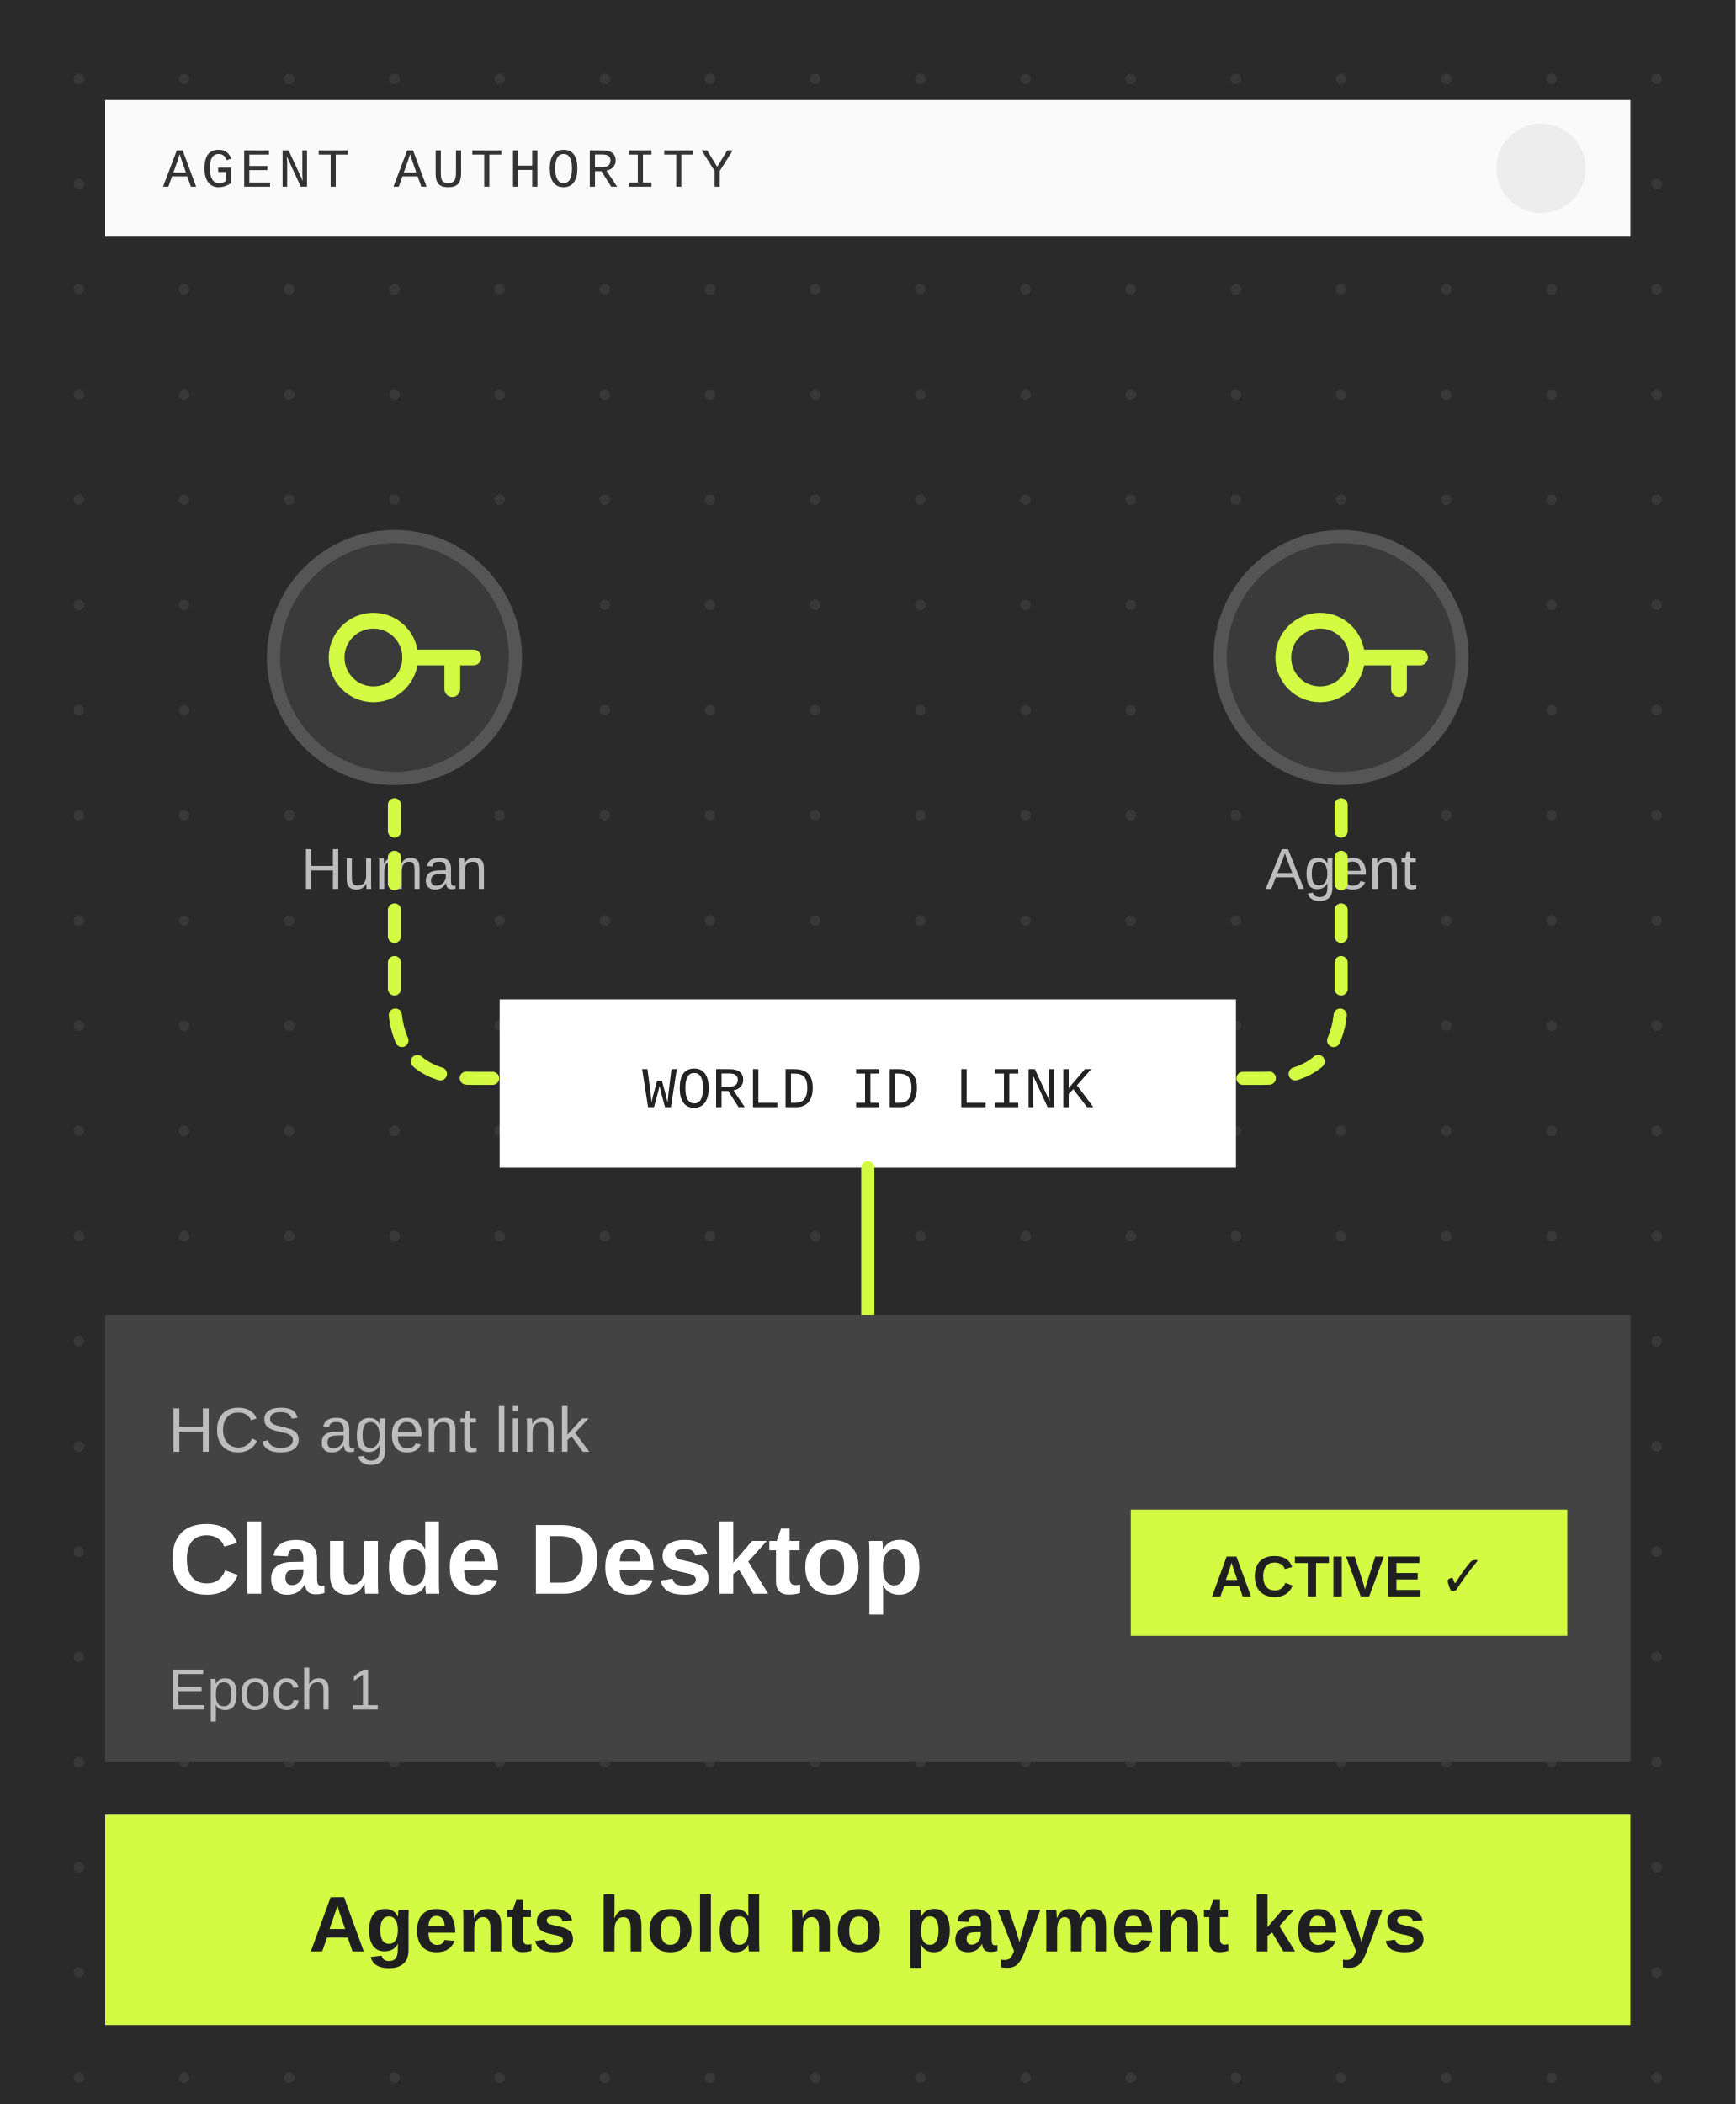
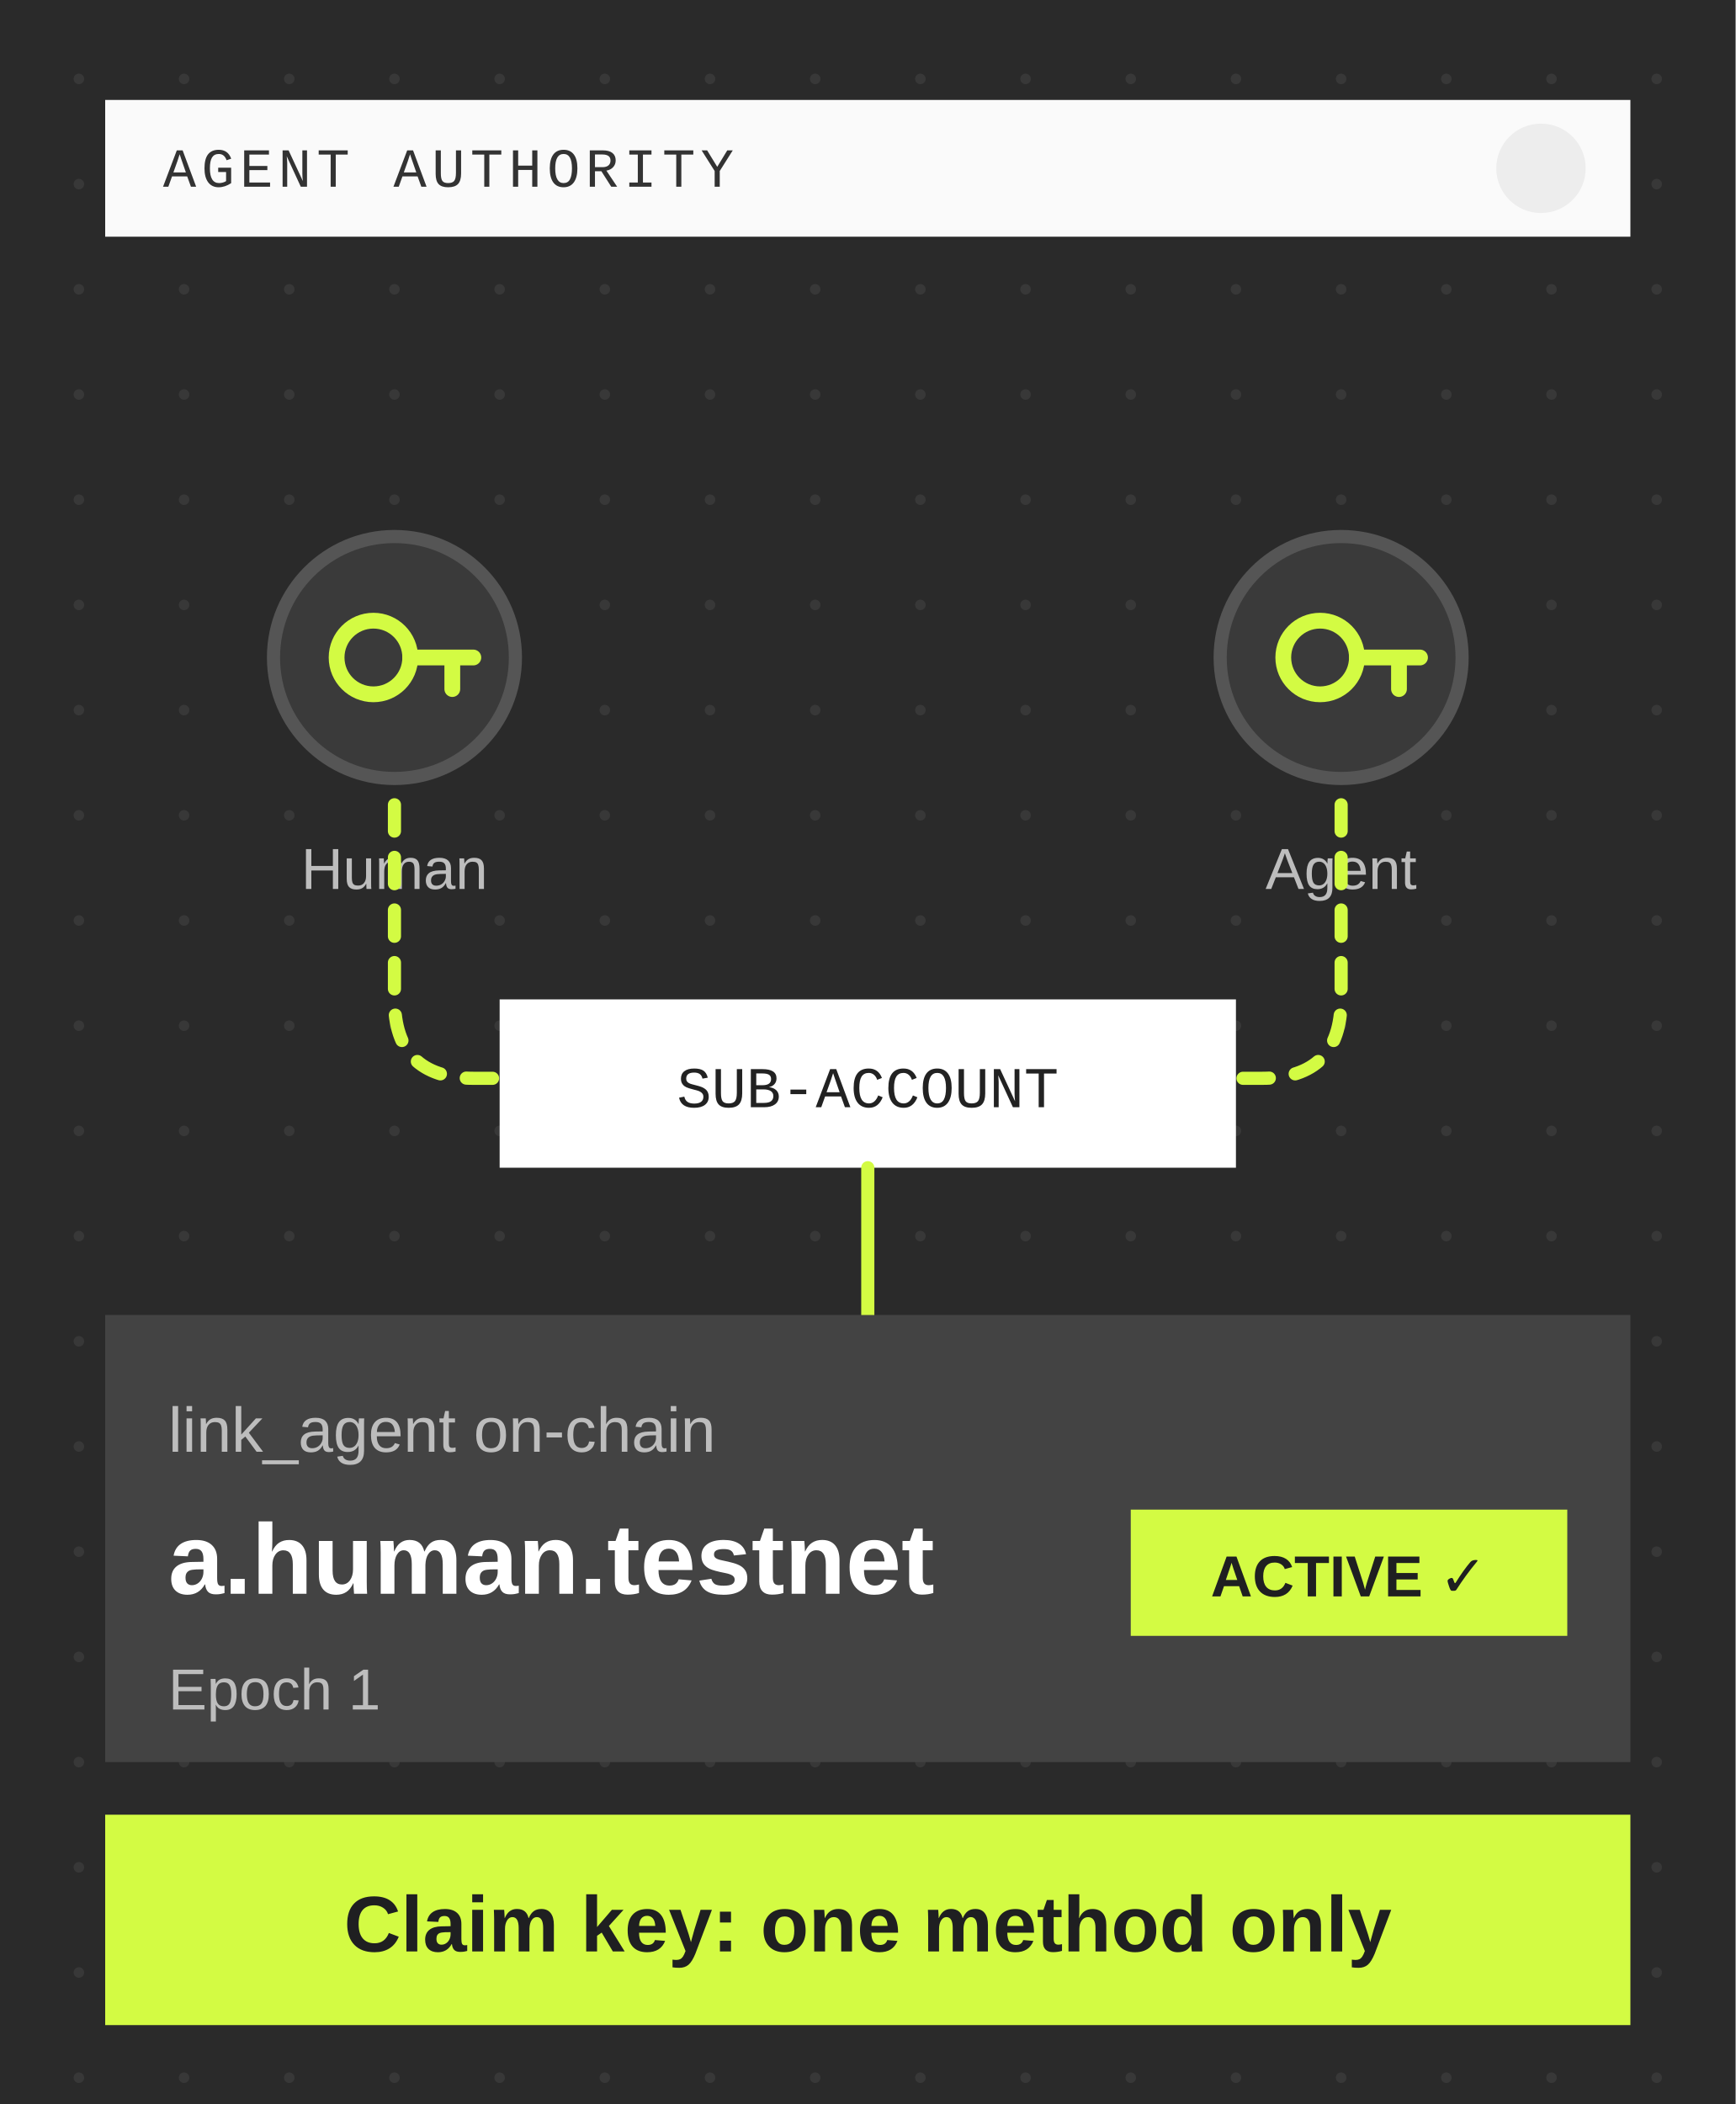
<svg xmlns="http://www.w3.org/2000/svg" width="660" height="800" viewBox="0 0 660 800" fill="none">
  <rect width="660" height="800" fill="#2A2A2A" />
  <circle cx="30" cy="30" r="2" fill="#fff" fill-opacity=".07" />
  <circle cx="30" cy="70" r="2" fill="#fff" fill-opacity=".07" />
  <circle cx="30" cy="110" r="2" fill="#fff" fill-opacity=".07" />
  <circle cx="30" cy="150" r="2" fill="#fff" fill-opacity=".07" />
  <circle cx="30" cy="190" r="2" fill="#fff" fill-opacity=".07" />
  <circle cx="30" cy="230" r="2" fill="#fff" fill-opacity=".07" />
  <circle cx="30" cy="270" r="2" fill="#fff" fill-opacity=".07" />
  <circle cx="30" cy="310" r="2" fill="#fff" fill-opacity=".07" />
  <circle cx="30" cy="350" r="2" fill="#fff" fill-opacity=".07" />
  <circle cx="30" cy="390" r="2" fill="#fff" fill-opacity=".07" />
  <circle cx="30" cy="430" r="2" fill="#fff" fill-opacity=".07" />
  <circle cx="30" cy="470" r="2" fill="#fff" fill-opacity=".07" />
  <circle cx="30" cy="510" r="2" fill="#fff" fill-opacity=".07" />
  <circle cx="30" cy="550" r="2" fill="#fff" fill-opacity=".07" />
  <circle cx="30" cy="590" r="2" fill="#fff" fill-opacity=".07" />
  <circle cx="30" cy="630" r="2" fill="#fff" fill-opacity=".07" />
  <circle cx="30" cy="670" r="2" fill="#fff" fill-opacity=".07" />
  <circle cx="30" cy="710" r="2" fill="#fff" fill-opacity=".07" />
  <circle cx="30" cy="750" r="2" fill="#fff" fill-opacity=".07" />
  <circle cx="30" cy="790" r="2" fill="#fff" fill-opacity=".07" />
  <circle cx="70" cy="30" r="2" fill="#fff" fill-opacity=".07" />
  <circle cx="70" cy="70" r="2" fill="#fff" fill-opacity=".07" />
  <circle cx="70" cy="110" r="2" fill="#fff" fill-opacity=".07" />
  <circle cx="70" cy="150" r="2" fill="#fff" fill-opacity=".07" />
  <circle cx="70" cy="190" r="2" fill="#fff" fill-opacity=".07" />
  <circle cx="70" cy="230" r="2" fill="#fff" fill-opacity=".07" />
  <circle cx="70" cy="270" r="2" fill="#fff" fill-opacity=".07" />
  <circle cx="70" cy="310" r="2" fill="#fff" fill-opacity=".07" />
  <circle cx="70" cy="350" r="2" fill="#fff" fill-opacity=".07" />
  <circle cx="70" cy="390" r="2" fill="#fff" fill-opacity=".07" />
  <circle cx="70" cy="430" r="2" fill="#fff" fill-opacity=".07" />
  <circle cx="70" cy="470" r="2" fill="#fff" fill-opacity=".07" />
  <circle cx="70" cy="510" r="2" fill="#fff" fill-opacity=".07" />
  <circle cx="70" cy="550" r="2" fill="#fff" fill-opacity=".07" />
  <circle cx="70" cy="590" r="2" fill="#fff" fill-opacity=".07" />
  <circle cx="70" cy="630" r="2" fill="#fff" fill-opacity=".07" />
  <circle cx="70" cy="670" r="2" fill="#fff" fill-opacity=".07" />
  <circle cx="70" cy="710" r="2" fill="#fff" fill-opacity=".07" />
  <circle cx="70" cy="750" r="2" fill="#fff" fill-opacity=".07" />
  <circle cx="70" cy="790" r="2" fill="#fff" fill-opacity=".07" />
  <circle cx="110" cy="30" r="2" fill="#fff" fill-opacity=".07" />
  <circle cx="110" cy="70" r="2" fill="#fff" fill-opacity=".07" />
  <circle cx="110" cy="110" r="2" fill="#fff" fill-opacity=".07" />
  <circle cx="110" cy="150" r="2" fill="#fff" fill-opacity=".07" />
  <circle cx="110" cy="190" r="2" fill="#fff" fill-opacity=".07" />
  <circle cx="110" cy="230" r="2" fill="#fff" fill-opacity=".07" />
  <circle cx="110" cy="270" r="2" fill="#fff" fill-opacity=".07" />
  <circle cx="110" cy="310" r="2" fill="#fff" fill-opacity=".07" />
  <circle cx="110" cy="350" r="2" fill="#fff" fill-opacity=".07" />
  <circle cx="110" cy="390" r="2" fill="#fff" fill-opacity=".07" />
  <circle cx="110" cy="430" r="2" fill="#fff" fill-opacity=".07" />
  <circle cx="110" cy="470" r="2" fill="#fff" fill-opacity=".07" />
  <circle cx="110" cy="510" r="2" fill="#fff" fill-opacity=".07" />
  <circle cx="110" cy="550" r="2" fill="#fff" fill-opacity=".07" />
  <circle cx="110" cy="590" r="2" fill="#fff" fill-opacity=".07" />
  <circle cx="110" cy="630" r="2" fill="#fff" fill-opacity=".07" />
  <circle cx="110" cy="670" r="2" fill="#fff" fill-opacity=".07" />
  <circle cx="110" cy="710" r="2" fill="#fff" fill-opacity=".07" />
  <circle cx="110" cy="750" r="2" fill="#fff" fill-opacity=".07" />
  <circle cx="110" cy="790" r="2" fill="#fff" fill-opacity=".07" />
  <circle cx="150" cy="30" r="2" fill="#fff" fill-opacity=".07" />
  <circle cx="150" cy="70" r="2" fill="#fff" fill-opacity=".07" />
  <circle cx="150" cy="110" r="2" fill="#fff" fill-opacity=".07" />
  <circle cx="150" cy="150" r="2" fill="#fff" fill-opacity=".07" />
  <circle cx="150" cy="190" r="2" fill="#fff" fill-opacity=".07" />
  <circle cx="150" cy="230" r="2" fill="#fff" fill-opacity=".07" />
  <circle cx="150" cy="270" r="2" fill="#fff" fill-opacity=".07" />
  <circle cx="150" cy="310" r="2" fill="#fff" fill-opacity=".07" />
  <circle cx="150" cy="350" r="2" fill="#fff" fill-opacity=".07" />
  <circle cx="150" cy="390" r="2" fill="#fff" fill-opacity=".07" />
  <circle cx="150" cy="430" r="2" fill="#fff" fill-opacity=".07" />
  <circle cx="150" cy="470" r="2" fill="#fff" fill-opacity=".07" />
  <circle cx="150" cy="510" r="2" fill="#fff" fill-opacity=".07" />
  <circle cx="150" cy="550" r="2" fill="#fff" fill-opacity=".07" />
  <circle cx="150" cy="590" r="2" fill="#fff" fill-opacity=".07" />
  <circle cx="150" cy="630" r="2" fill="#fff" fill-opacity=".07" />
  <circle cx="150" cy="670" r="2" fill="#fff" fill-opacity=".07" />
  <circle cx="150" cy="710" r="2" fill="#fff" fill-opacity=".07" />
  <circle cx="150" cy="750" r="2" fill="#fff" fill-opacity=".07" />
  <circle cx="150" cy="790" r="2" fill="#fff" fill-opacity=".07" />
  <circle cx="190" cy="30" r="2" fill="#fff" fill-opacity=".07" />
  <circle cx="190" cy="70" r="2" fill="#fff" fill-opacity=".07" />
  <circle cx="190" cy="110" r="2" fill="#fff" fill-opacity=".07" />
  <circle cx="190" cy="150" r="2" fill="#fff" fill-opacity=".07" />
  <circle cx="190" cy="190" r="2" fill="#fff" fill-opacity=".07" />
  <circle cx="190" cy="230" r="2" fill="#fff" fill-opacity=".07" />
  <circle cx="190" cy="270" r="2" fill="#fff" fill-opacity=".07" />
  <circle cx="190" cy="310" r="2" fill="#fff" fill-opacity=".07" />
  <circle cx="190" cy="350" r="2" fill="#fff" fill-opacity=".07" />
  <circle cx="190" cy="390" r="2" fill="#fff" fill-opacity=".07" />
  <circle cx="190" cy="430" r="2" fill="#fff" fill-opacity=".07" />
  <circle cx="190" cy="470" r="2" fill="#fff" fill-opacity=".07" />
  <circle cx="190" cy="510" r="2" fill="#fff" fill-opacity=".07" />
  <circle cx="190" cy="550" r="2" fill="#fff" fill-opacity=".07" />
  <circle cx="190" cy="590" r="2" fill="#fff" fill-opacity=".07" />
  <circle cx="190" cy="630" r="2" fill="#fff" fill-opacity=".07" />
  <circle cx="190" cy="670" r="2" fill="#fff" fill-opacity=".07" />
  <circle cx="190" cy="710" r="2" fill="#fff" fill-opacity=".07" />
  <circle cx="190" cy="750" r="2" fill="#fff" fill-opacity=".07" />
  <circle cx="190" cy="790" r="2" fill="#fff" fill-opacity=".07" />
  <circle cx="230" cy="30" r="2" fill="#fff" fill-opacity=".07" />
  <circle cx="230" cy="70" r="2" fill="#fff" fill-opacity=".07" />
  <circle cx="230" cy="110" r="2" fill="#fff" fill-opacity=".07" />
  <circle cx="230" cy="150" r="2" fill="#fff" fill-opacity=".07" />
  <circle cx="230" cy="190" r="2" fill="#fff" fill-opacity=".07" />
  <circle cx="230" cy="230" r="2" fill="#fff" fill-opacity=".07" />
  <circle cx="230" cy="270" r="2" fill="#fff" fill-opacity=".07" />
  <circle cx="230" cy="310" r="2" fill="#fff" fill-opacity=".07" />
  <circle cx="230" cy="350" r="2" fill="#fff" fill-opacity=".07" />
  <circle cx="230" cy="390" r="2" fill="#fff" fill-opacity=".07" />
  <circle cx="230" cy="430" r="2" fill="#fff" fill-opacity=".07" />
  <circle cx="230" cy="470" r="2" fill="#fff" fill-opacity=".07" />
  <circle cx="230" cy="510" r="2" fill="#fff" fill-opacity=".07" />
  <circle cx="230" cy="550" r="2" fill="#fff" fill-opacity=".07" />
  <circle cx="230" cy="590" r="2" fill="#fff" fill-opacity=".07" />
  <circle cx="230" cy="630" r="2" fill="#fff" fill-opacity=".07" />
  <circle cx="230" cy="670" r="2" fill="#fff" fill-opacity=".07" />
  <circle cx="230" cy="710" r="2" fill="#fff" fill-opacity=".07" />
  <circle cx="230" cy="750" r="2" fill="#fff" fill-opacity=".07" />
  <circle cx="230" cy="790" r="2" fill="#fff" fill-opacity=".07" />
  <circle cx="270" cy="30" r="2" fill="#fff" fill-opacity=".07" />
  <circle cx="270" cy="70" r="2" fill="#fff" fill-opacity=".07" />
  <circle cx="270" cy="110" r="2" fill="#fff" fill-opacity=".07" />
  <circle cx="270" cy="150" r="2" fill="#fff" fill-opacity=".07" />
  <circle cx="270" cy="190" r="2" fill="#fff" fill-opacity=".07" />
  <circle cx="270" cy="230" r="2" fill="#fff" fill-opacity=".07" />
  <circle cx="270" cy="270" r="2" fill="#fff" fill-opacity=".07" />
  <circle cx="270" cy="310" r="2" fill="#fff" fill-opacity=".07" />
  <circle cx="270" cy="350" r="2" fill="#fff" fill-opacity=".07" />
  <circle cx="270" cy="390" r="2" fill="#fff" fill-opacity=".07" />
  <circle cx="270" cy="430" r="2" fill="#fff" fill-opacity=".07" />
  <circle cx="270" cy="470" r="2" fill="#fff" fill-opacity=".07" />
  <circle cx="270" cy="510" r="2" fill="#fff" fill-opacity=".07" />
  <circle cx="270" cy="550" r="2" fill="#fff" fill-opacity=".07" />
  <circle cx="270" cy="590" r="2" fill="#fff" fill-opacity=".07" />
  <circle cx="270" cy="630" r="2" fill="#fff" fill-opacity=".07" />
  <circle cx="270" cy="670" r="2" fill="#fff" fill-opacity=".07" />
  <circle cx="270" cy="710" r="2" fill="#fff" fill-opacity=".07" />
  <circle cx="270" cy="750" r="2" fill="#fff" fill-opacity=".07" />
  <circle cx="270" cy="790" r="2" fill="#fff" fill-opacity=".07" />
  <circle cx="310" cy="30" r="2" fill="#fff" fill-opacity=".07" />
  <circle cx="310" cy="70" r="2" fill="#fff" fill-opacity=".07" />
  <circle cx="310" cy="110" r="2" fill="#fff" fill-opacity=".07" />
  <circle cx="310" cy="150" r="2" fill="#fff" fill-opacity=".07" />
  <circle cx="310" cy="190" r="2" fill="#fff" fill-opacity=".07" />
  <circle cx="310" cy="230" r="2" fill="#fff" fill-opacity=".07" />
  <circle cx="310" cy="270" r="2" fill="#fff" fill-opacity=".07" />
  <circle cx="310" cy="310" r="2" fill="#fff" fill-opacity=".07" />
  <circle cx="310" cy="350" r="2" fill="#fff" fill-opacity=".07" />
  <circle cx="310" cy="390" r="2" fill="#fff" fill-opacity=".07" />
  <circle cx="310" cy="430" r="2" fill="#fff" fill-opacity=".07" />
  <circle cx="310" cy="470" r="2" fill="#fff" fill-opacity=".07" />
  <circle cx="310" cy="510" r="2" fill="#fff" fill-opacity=".07" />
  <circle cx="310" cy="550" r="2" fill="#fff" fill-opacity=".07" />
  <circle cx="310" cy="590" r="2" fill="#fff" fill-opacity=".07" />
  <circle cx="310" cy="630" r="2" fill="#fff" fill-opacity=".07" />
  <circle cx="310" cy="670" r="2" fill="#fff" fill-opacity=".07" />
  <circle cx="310" cy="710" r="2" fill="#fff" fill-opacity=".07" />
  <circle cx="310" cy="750" r="2" fill="#fff" fill-opacity=".07" />
  <circle cx="310" cy="790" r="2" fill="#fff" fill-opacity=".07" />
  <circle cx="350" cy="30" r="2" fill="#fff" fill-opacity=".07" />
  <circle cx="350" cy="70" r="2" fill="#fff" fill-opacity=".07" />
  <circle cx="350" cy="110" r="2" fill="#fff" fill-opacity=".07" />
  <circle cx="350" cy="150" r="2" fill="#fff" fill-opacity=".07" />
  <circle cx="350" cy="190" r="2" fill="#fff" fill-opacity=".07" />
  <circle cx="350" cy="230" r="2" fill="#fff" fill-opacity=".07" />
  <circle cx="350" cy="270" r="2" fill="#fff" fill-opacity=".07" />
  <circle cx="350" cy="310" r="2" fill="#fff" fill-opacity=".07" />
  <circle cx="350" cy="350" r="2" fill="#fff" fill-opacity=".07" />
  <circle cx="350" cy="390" r="2" fill="#fff" fill-opacity=".07" />
  <circle cx="350" cy="430" r="2" fill="#fff" fill-opacity=".07" />
  <circle cx="350" cy="470" r="2" fill="#fff" fill-opacity=".07" />
  <circle cx="350" cy="510" r="2" fill="#fff" fill-opacity=".07" />
  <circle cx="350" cy="550" r="2" fill="#fff" fill-opacity=".07" />
  <circle cx="350" cy="590" r="2" fill="#fff" fill-opacity=".07" />
  <circle cx="350" cy="630" r="2" fill="#fff" fill-opacity=".07" />
  <circle cx="350" cy="670" r="2" fill="#fff" fill-opacity=".07" />
  <circle cx="350" cy="710" r="2" fill="#fff" fill-opacity=".07" />
  <circle cx="350" cy="750" r="2" fill="#fff" fill-opacity=".07" />
  <circle cx="350" cy="790" r="2" fill="#fff" fill-opacity=".07" />
  <circle cx="390" cy="30" r="2" fill="#fff" fill-opacity=".07" />
  <circle cx="390" cy="70" r="2" fill="#fff" fill-opacity=".07" />
  <circle cx="390" cy="110" r="2" fill="#fff" fill-opacity=".07" />
  <circle cx="390" cy="150" r="2" fill="#fff" fill-opacity=".07" />
  <circle cx="390" cy="190" r="2" fill="#fff" fill-opacity=".07" />
  <circle cx="390" cy="230" r="2" fill="#fff" fill-opacity=".07" />
  <circle cx="390" cy="270" r="2" fill="#fff" fill-opacity=".07" />
  <circle cx="390" cy="310" r="2" fill="#fff" fill-opacity=".07" />
  <circle cx="390" cy="350" r="2" fill="#fff" fill-opacity=".07" />
  <circle cx="390" cy="390" r="2" fill="#fff" fill-opacity=".07" />
  <circle cx="390" cy="430" r="2" fill="#fff" fill-opacity=".07" />
  <circle cx="390" cy="470" r="2" fill="#fff" fill-opacity=".07" />
  <circle cx="390" cy="510" r="2" fill="#fff" fill-opacity=".07" />
  <circle cx="390" cy="550" r="2" fill="#fff" fill-opacity=".07" />
  <circle cx="390" cy="590" r="2" fill="#fff" fill-opacity=".07" />
  <circle cx="390" cy="630" r="2" fill="#fff" fill-opacity=".07" />
  <circle cx="390" cy="670" r="2" fill="#fff" fill-opacity=".07" />
  <circle cx="390" cy="710" r="2" fill="#fff" fill-opacity=".07" />
  <circle cx="390" cy="750" r="2" fill="#fff" fill-opacity=".07" />
  <circle cx="390" cy="790" r="2" fill="#fff" fill-opacity=".07" />
  <circle cx="430" cy="30" r="2" fill="#fff" fill-opacity=".07" />
  <circle cx="430" cy="70" r="2" fill="#fff" fill-opacity=".07" />
  <circle cx="430" cy="110" r="2" fill="#fff" fill-opacity=".07" />
  <circle cx="430" cy="150" r="2" fill="#fff" fill-opacity=".07" />
  <circle cx="430" cy="190" r="2" fill="#fff" fill-opacity=".07" />
  <circle cx="430" cy="230" r="2" fill="#fff" fill-opacity=".07" />
  <circle cx="430" cy="270" r="2" fill="#fff" fill-opacity=".07" />
  <circle cx="430" cy="310" r="2" fill="#fff" fill-opacity=".07" />
  <circle cx="430" cy="350" r="2" fill="#fff" fill-opacity=".07" />
  <circle cx="430" cy="390" r="2" fill="#fff" fill-opacity=".07" />
  <circle cx="430" cy="430" r="2" fill="#fff" fill-opacity=".07" />
  <circle cx="430" cy="470" r="2" fill="#fff" fill-opacity=".07" />
  <circle cx="430" cy="510" r="2" fill="#fff" fill-opacity=".07" />
  <circle cx="430" cy="550" r="2" fill="#fff" fill-opacity=".07" />
  <circle cx="430" cy="590" r="2" fill="#fff" fill-opacity=".07" />
  <circle cx="430" cy="630" r="2" fill="#fff" fill-opacity=".07" />
  <circle cx="430" cy="670" r="2" fill="#fff" fill-opacity=".07" />
  <circle cx="430" cy="710" r="2" fill="#fff" fill-opacity=".07" />
  <circle cx="430" cy="750" r="2" fill="#fff" fill-opacity=".07" />
  <circle cx="430" cy="790" r="2" fill="#fff" fill-opacity=".07" />
  <circle cx="470" cy="30" r="2" fill="#fff" fill-opacity=".07" />
  <circle cx="470" cy="70" r="2" fill="#fff" fill-opacity=".07" />
  <circle cx="470" cy="110" r="2" fill="#fff" fill-opacity=".07" />
  <circle cx="470" cy="150" r="2" fill="#fff" fill-opacity=".07" />
  <circle cx="470" cy="190" r="2" fill="#fff" fill-opacity=".07" />
  <circle cx="470" cy="230" r="2" fill="#fff" fill-opacity=".07" />
  <circle cx="470" cy="270" r="2" fill="#fff" fill-opacity=".07" />
  <circle cx="470" cy="310" r="2" fill="#fff" fill-opacity=".07" />
  <circle cx="470" cy="350" r="2" fill="#fff" fill-opacity=".07" />
  <circle cx="470" cy="390" r="2" fill="#fff" fill-opacity=".07" />
  <circle cx="470" cy="430" r="2" fill="#fff" fill-opacity=".07" />
  <circle cx="470" cy="470" r="2" fill="#fff" fill-opacity=".07" />
  <circle cx="470" cy="510" r="2" fill="#fff" fill-opacity=".07" />
  <circle cx="470" cy="550" r="2" fill="#fff" fill-opacity=".07" />
  <circle cx="470" cy="590" r="2" fill="#fff" fill-opacity=".07" />
  <circle cx="470" cy="630" r="2" fill="#fff" fill-opacity=".07" />
  <circle cx="470" cy="670" r="2" fill="#fff" fill-opacity=".07" />
  <circle cx="470" cy="710" r="2" fill="#fff" fill-opacity=".07" />
  <circle cx="470" cy="750" r="2" fill="#fff" fill-opacity=".07" />
  <circle cx="470" cy="790" r="2" fill="#fff" fill-opacity=".07" />
  <circle cx="510" cy="30" r="2" fill="#fff" fill-opacity=".07" />
  <circle cx="510" cy="70" r="2" fill="#fff" fill-opacity=".07" />
  <circle cx="510" cy="110" r="2" fill="#fff" fill-opacity=".07" />
  <circle cx="510" cy="150" r="2" fill="#fff" fill-opacity=".07" />
  <circle cx="510" cy="190" r="2" fill="#fff" fill-opacity=".07" />
  <circle cx="510" cy="230" r="2" fill="#fff" fill-opacity=".07" />
  <circle cx="510" cy="270" r="2" fill="#fff" fill-opacity=".07" />
  <circle cx="510" cy="310" r="2" fill="#fff" fill-opacity=".07" />
  <circle cx="510" cy="350" r="2" fill="#fff" fill-opacity=".07" />
  <circle cx="510" cy="390" r="2" fill="#fff" fill-opacity=".07" />
  <circle cx="510" cy="430" r="2" fill="#fff" fill-opacity=".07" />
  <circle cx="510" cy="470" r="2" fill="#fff" fill-opacity=".07" />
  <circle cx="510" cy="510" r="2" fill="#fff" fill-opacity=".07" />
  <circle cx="510" cy="550" r="2" fill="#fff" fill-opacity=".07" />
  <circle cx="510" cy="590" r="2" fill="#fff" fill-opacity=".07" />
  <circle cx="510" cy="630" r="2" fill="#fff" fill-opacity=".07" />
  <circle cx="510" cy="670" r="2" fill="#fff" fill-opacity=".07" />
  <circle cx="510" cy="710" r="2" fill="#fff" fill-opacity=".07" />
  <circle cx="510" cy="750" r="2" fill="#fff" fill-opacity=".07" />
  <circle cx="510" cy="790" r="2" fill="#fff" fill-opacity=".07" />
  <circle cx="550" cy="30" r="2" fill="#fff" fill-opacity=".07" />
  <circle cx="550" cy="70" r="2" fill="#fff" fill-opacity=".07" />
  <circle cx="550" cy="110" r="2" fill="#fff" fill-opacity=".07" />
  <circle cx="550" cy="150" r="2" fill="#fff" fill-opacity=".07" />
  <circle cx="550" cy="190" r="2" fill="#fff" fill-opacity=".07" />
  <circle cx="550" cy="230" r="2" fill="#fff" fill-opacity=".07" />
  <circle cx="550" cy="270" r="2" fill="#fff" fill-opacity=".07" />
  <circle cx="550" cy="310" r="2" fill="#fff" fill-opacity=".07" />
  <circle cx="550" cy="350" r="2" fill="#fff" fill-opacity=".07" />
  <circle cx="550" cy="390" r="2" fill="#fff" fill-opacity=".07" />
  <circle cx="550" cy="430" r="2" fill="#fff" fill-opacity=".07" />
  <circle cx="550" cy="470" r="2" fill="#fff" fill-opacity=".07" />
  <circle cx="550" cy="510" r="2" fill="#fff" fill-opacity=".07" />
  <circle cx="550" cy="550" r="2" fill="#fff" fill-opacity=".07" />
  <circle cx="550" cy="590" r="2" fill="#fff" fill-opacity=".07" />
  <circle cx="550" cy="630" r="2" fill="#fff" fill-opacity=".07" />
  <circle cx="550" cy="670" r="2" fill="#fff" fill-opacity=".07" />
  <circle cx="550" cy="710" r="2" fill="#fff" fill-opacity=".07" />
  <circle cx="550" cy="750" r="2" fill="#fff" fill-opacity=".07" />
  <circle cx="550" cy="790" r="2" fill="#fff" fill-opacity=".07" />
  <circle cx="590" cy="30" r="2" fill="#fff" fill-opacity=".07" />
  <circle cx="590" cy="70" r="2" fill="#fff" fill-opacity=".07" />
  <circle cx="590" cy="110" r="2" fill="#fff" fill-opacity=".07" />
  <circle cx="590" cy="150" r="2" fill="#fff" fill-opacity=".07" />
  <circle cx="590" cy="190" r="2" fill="#fff" fill-opacity=".07" />
  <circle cx="590" cy="230" r="2" fill="#fff" fill-opacity=".07" />
  <circle cx="590" cy="270" r="2" fill="#fff" fill-opacity=".07" />
  <circle cx="590" cy="310" r="2" fill="#fff" fill-opacity=".07" />
  <circle cx="590" cy="350" r="2" fill="#fff" fill-opacity=".07" />
  <circle cx="590" cy="390" r="2" fill="#fff" fill-opacity=".07" />
  <circle cx="590" cy="430" r="2" fill="#fff" fill-opacity=".07" />
  <circle cx="590" cy="470" r="2" fill="#fff" fill-opacity=".07" />
  <circle cx="590" cy="510" r="2" fill="#fff" fill-opacity=".07" />
  <circle cx="590" cy="550" r="2" fill="#fff" fill-opacity=".07" />
  <circle cx="590" cy="590" r="2" fill="#fff" fill-opacity=".07" />
  <circle cx="590" cy="630" r="2" fill="#fff" fill-opacity=".07" />
  <circle cx="590" cy="670" r="2" fill="#fff" fill-opacity=".07" />
  <circle cx="590" cy="710" r="2" fill="#fff" fill-opacity=".07" />
  <circle cx="590" cy="750" r="2" fill="#fff" fill-opacity=".07" />
  <circle cx="590" cy="790" r="2" fill="#fff" fill-opacity=".07" />
  <circle cx="630" cy="30" r="2" fill="#fff" fill-opacity=".07" />
  <circle cx="630" cy="70" r="2" fill="#fff" fill-opacity=".07" />
  <circle cx="630" cy="110" r="2" fill="#fff" fill-opacity=".07" />
  <circle cx="630" cy="150" r="2" fill="#fff" fill-opacity=".07" />
  <circle cx="630" cy="190" r="2" fill="#fff" fill-opacity=".07" />
  <circle cx="630" cy="230" r="2" fill="#fff" fill-opacity=".07" />
  <circle cx="630" cy="270" r="2" fill="#fff" fill-opacity=".07" />
  <circle cx="630" cy="310" r="2" fill="#fff" fill-opacity=".07" />
  <circle cx="630" cy="350" r="2" fill="#fff" fill-opacity=".07" />
  <circle cx="630" cy="390" r="2" fill="#fff" fill-opacity=".07" />
  <circle cx="630" cy="430" r="2" fill="#fff" fill-opacity=".07" />
  <circle cx="630" cy="470" r="2" fill="#fff" fill-opacity=".07" />
  <circle cx="630" cy="510" r="2" fill="#fff" fill-opacity=".07" />
  <circle cx="630" cy="550" r="2" fill="#fff" fill-opacity=".07" />
  <circle cx="630" cy="590" r="2" fill="#fff" fill-opacity=".07" />
  <circle cx="630" cy="630" r="2" fill="#fff" fill-opacity=".07" />
  <circle cx="630" cy="670" r="2" fill="#fff" fill-opacity=".07" />
  <circle cx="630" cy="710" r="2" fill="#fff" fill-opacity=".07" />
  <circle cx="630" cy="750" r="2" fill="#fff" fill-opacity=".07" />
  <circle cx="630" cy="790" r="2" fill="#fff" fill-opacity=".07" />
  <rect x="40" y="38" width="580" height="52" fill="#FAFAFA" />
  <text x="62" y="71" font-family="Courier New, monospace" font-size="21" letter-spacing="2" fill="#333">AGENT AUTHORITY</text>
  <circle cx="586" cy="64" r="17" fill="#EDEDED" />
  <circle cx="150" cy="250" r="46" fill="#3A3A3A" stroke="#555" stroke-width="5" />
  <circle cx="142" cy="250" r="14" fill="none" stroke="#D3FB43" stroke-width="6" />
  <path d="M156 250 H180 M172 250 V262" stroke="#D3FB43" stroke-width="6" stroke-linecap="round" />
  <text x="150" y="338" text-anchor="middle" font-family="Arial, Helvetica, sans-serif" font-size="22" fill="#BDBDBD">Human</text>
  <circle cx="510" cy="250" r="46" fill="#3A3A3A" stroke="#555" stroke-width="5" />
  <circle cx="502" cy="250" r="14" fill="none" stroke="#D3FB43" stroke-width="6" />
  <path d="M516 250 H540 M532 250 V262" stroke="#D3FB43" stroke-width="6" stroke-linecap="round" />
  <text x="510" y="338" text-anchor="middle" font-family="Arial, Helvetica, sans-serif" font-size="22" fill="#BDBDBD">Agent</text>
  <path d="M150 306 V380 Q150 410 180 410 H300" stroke="#D3FB43" stroke-width="5" stroke-dasharray="10 10" stroke-linecap="round" />
  <path d="M510 306 V380 Q510 410 480 410 H360" stroke="#D3FB43" stroke-width="5" stroke-dasharray="10 10" stroke-linecap="round" />
  <rect x="190" y="380" width="280" height="64" fill="#fff" />
-   <text x="330" y="421" text-anchor="middle" font-family="Courier New, monospace" font-size="22" fill="#222">WORLD ID LINK</text>
+   <text x="330" y="421" text-anchor="middle" font-family="Courier New, monospace" font-size="22" fill="#222">SUB-ACCOUNT</text>
  <path d="M330 444 V500" stroke="#D3FB43" stroke-width="5" stroke-linecap="round" />
  <rect x="40" y="500" width="580" height="170" fill="#434343" />
-   <text x="64" y="552" font-family="Arial, Helvetica, sans-serif" font-size="24" fill="#BDBDBD">HCS agent link</text>
-   <text x="64" y="606" font-family="Arial, Helvetica, sans-serif" font-weight="600" font-size="38" fill="#fff">Claude Desktop</text>
+   <text x="64" y="552" font-family="Arial, Helvetica, sans-serif" font-size="24" fill="#BDBDBD">link_agent on-chain</text>
+   <text x="64" y="606" font-family="Arial, Helvetica, sans-serif" font-weight="600" font-size="38" fill="#fff">a.human.testnet</text>
  <rect x="430" y="574" width="166" height="48" fill="#D3FB43" />
  <text x="513" y="607" text-anchor="middle" font-family="Arial, Helvetica, sans-serif" font-weight="700" font-size="22" fill="#1F1F21">ACTIVE  ✓</text>
  <text x="64" y="650" font-family="Arial, Helvetica, sans-serif" font-size="22" fill="#BDBDBD">Epoch 1</text>
  <rect x="40" y="690" width="580" height="80" fill="#D3FB43" />
-   <text x="330" y="742" text-anchor="middle" font-family="Arial, Helvetica, sans-serif" font-weight="600" font-size="30" fill="#1F1F21">Agents hold no payment keys</text>
+   <text x="330" y="742" text-anchor="middle" font-family="Arial, Helvetica, sans-serif" font-weight="600" font-size="30" fill="#1F1F21">Claim key: one method only</text>
</svg>
